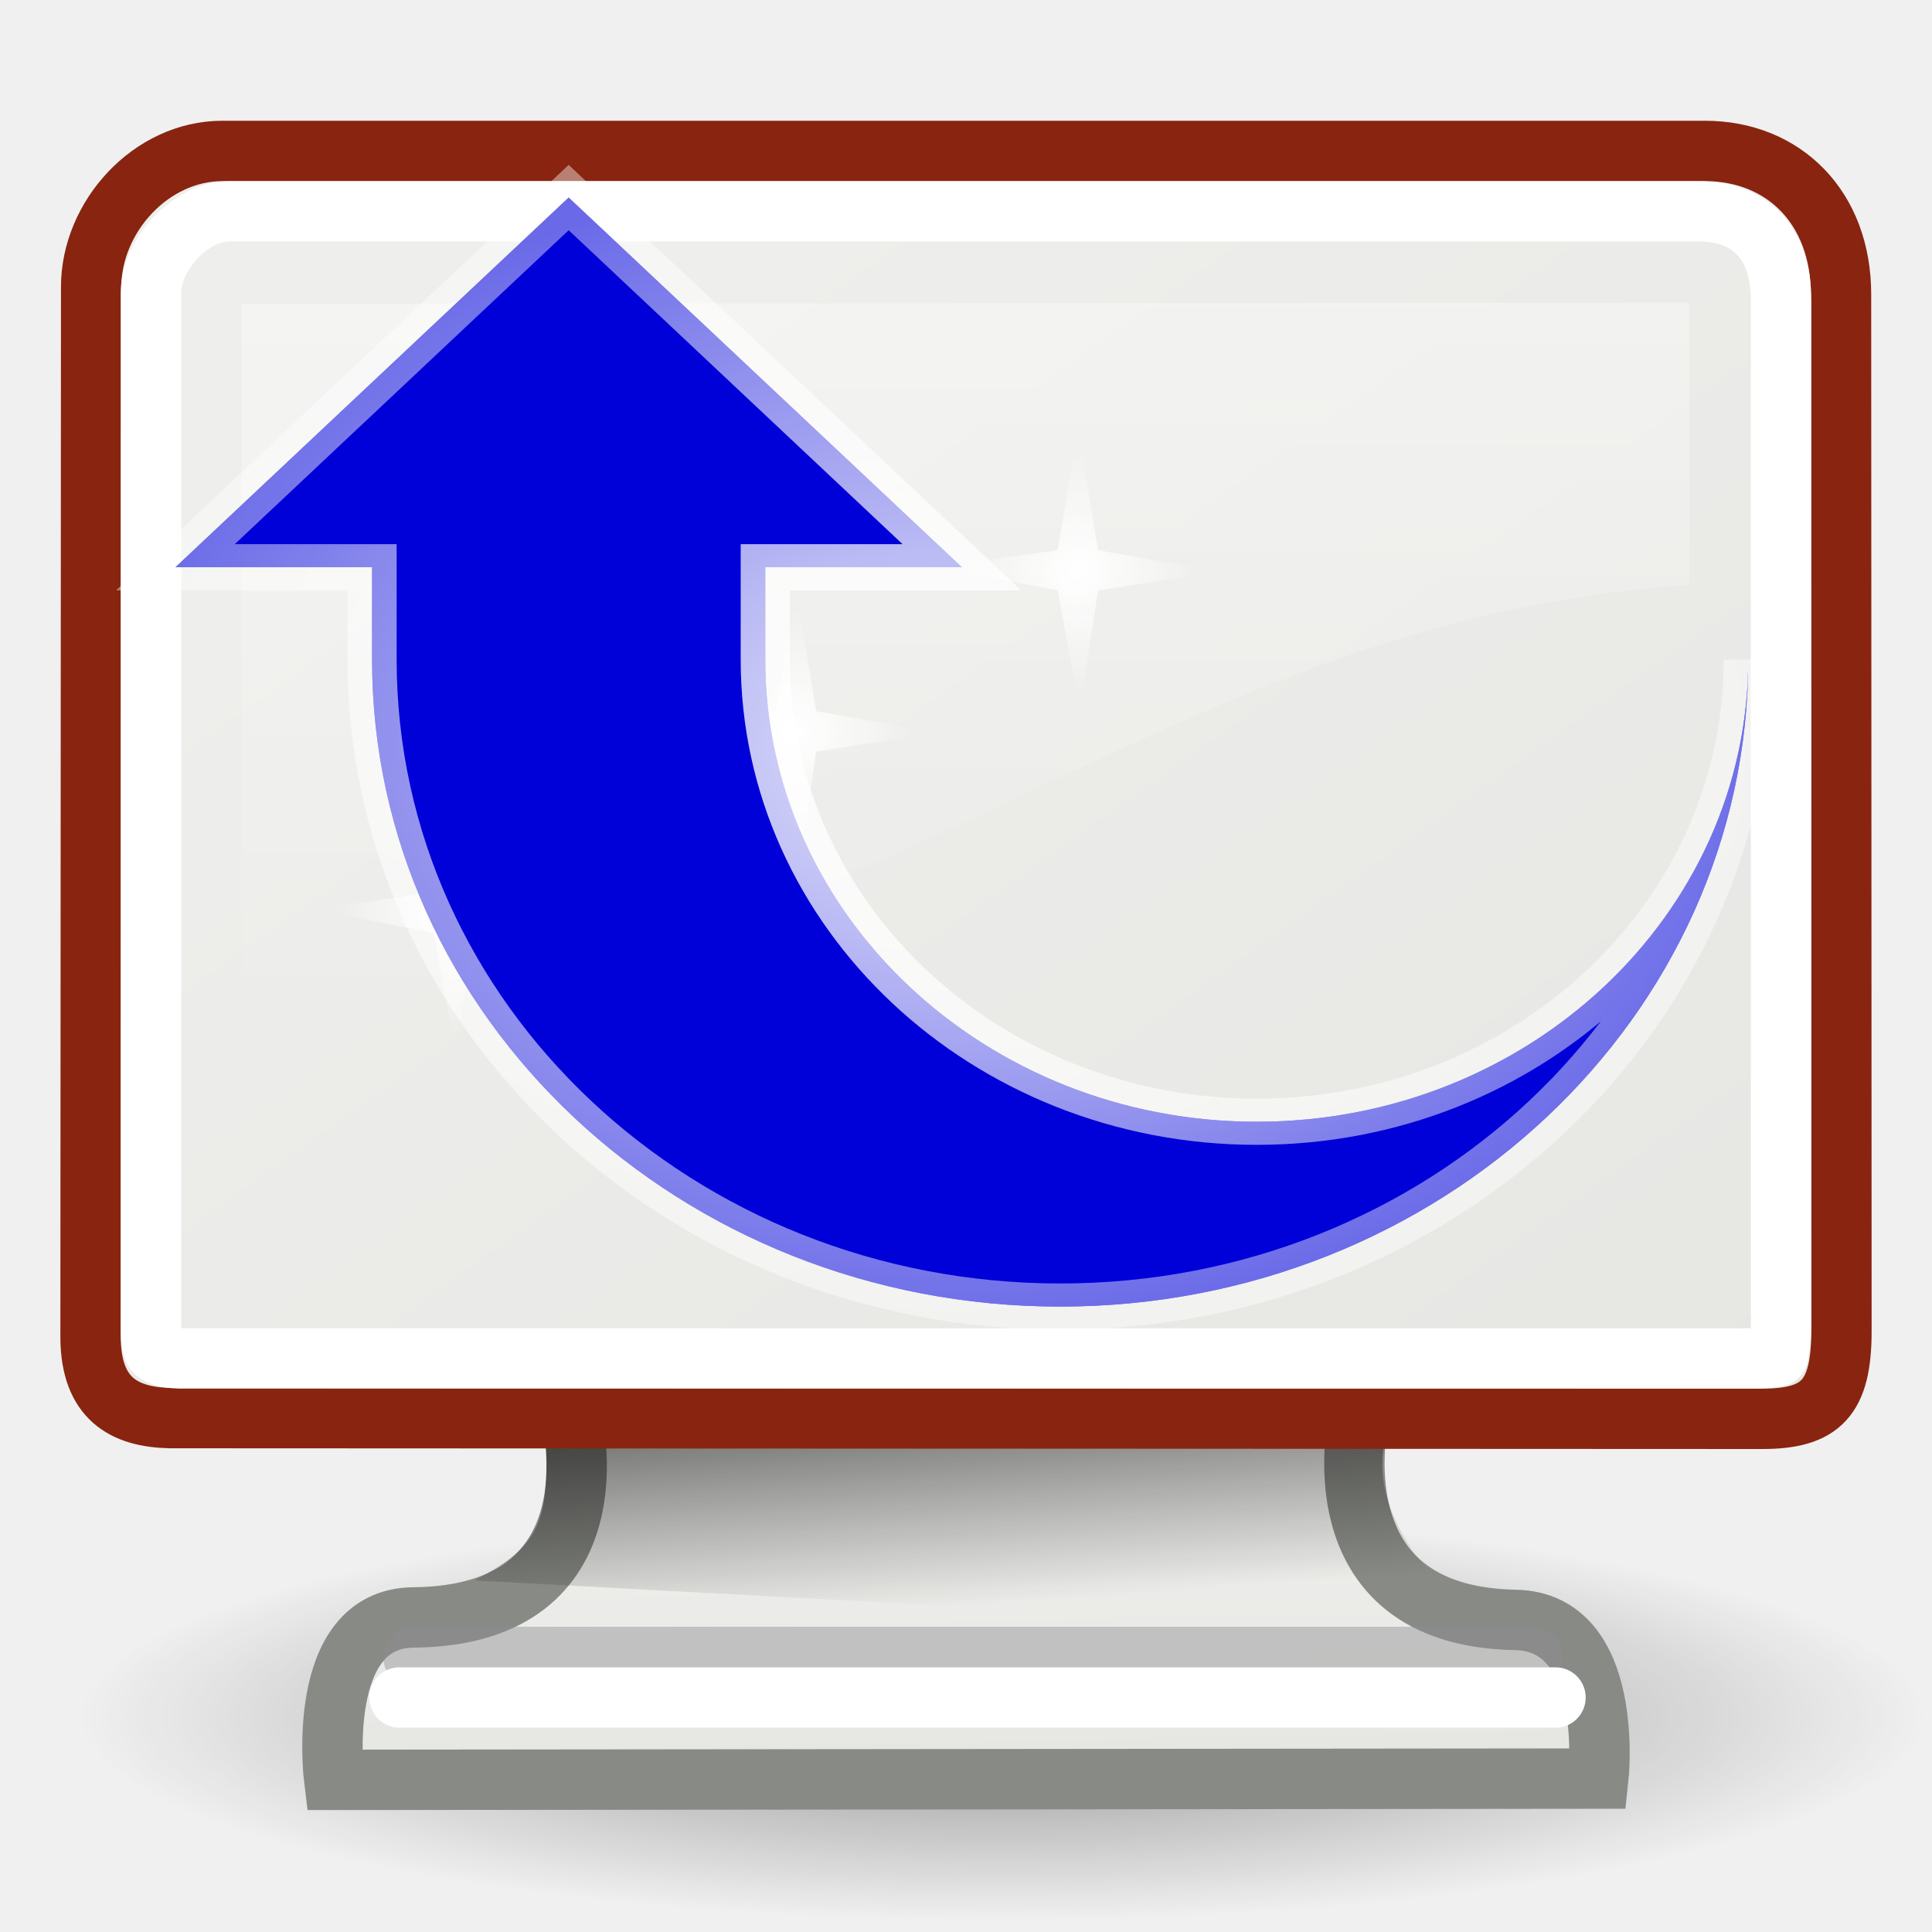
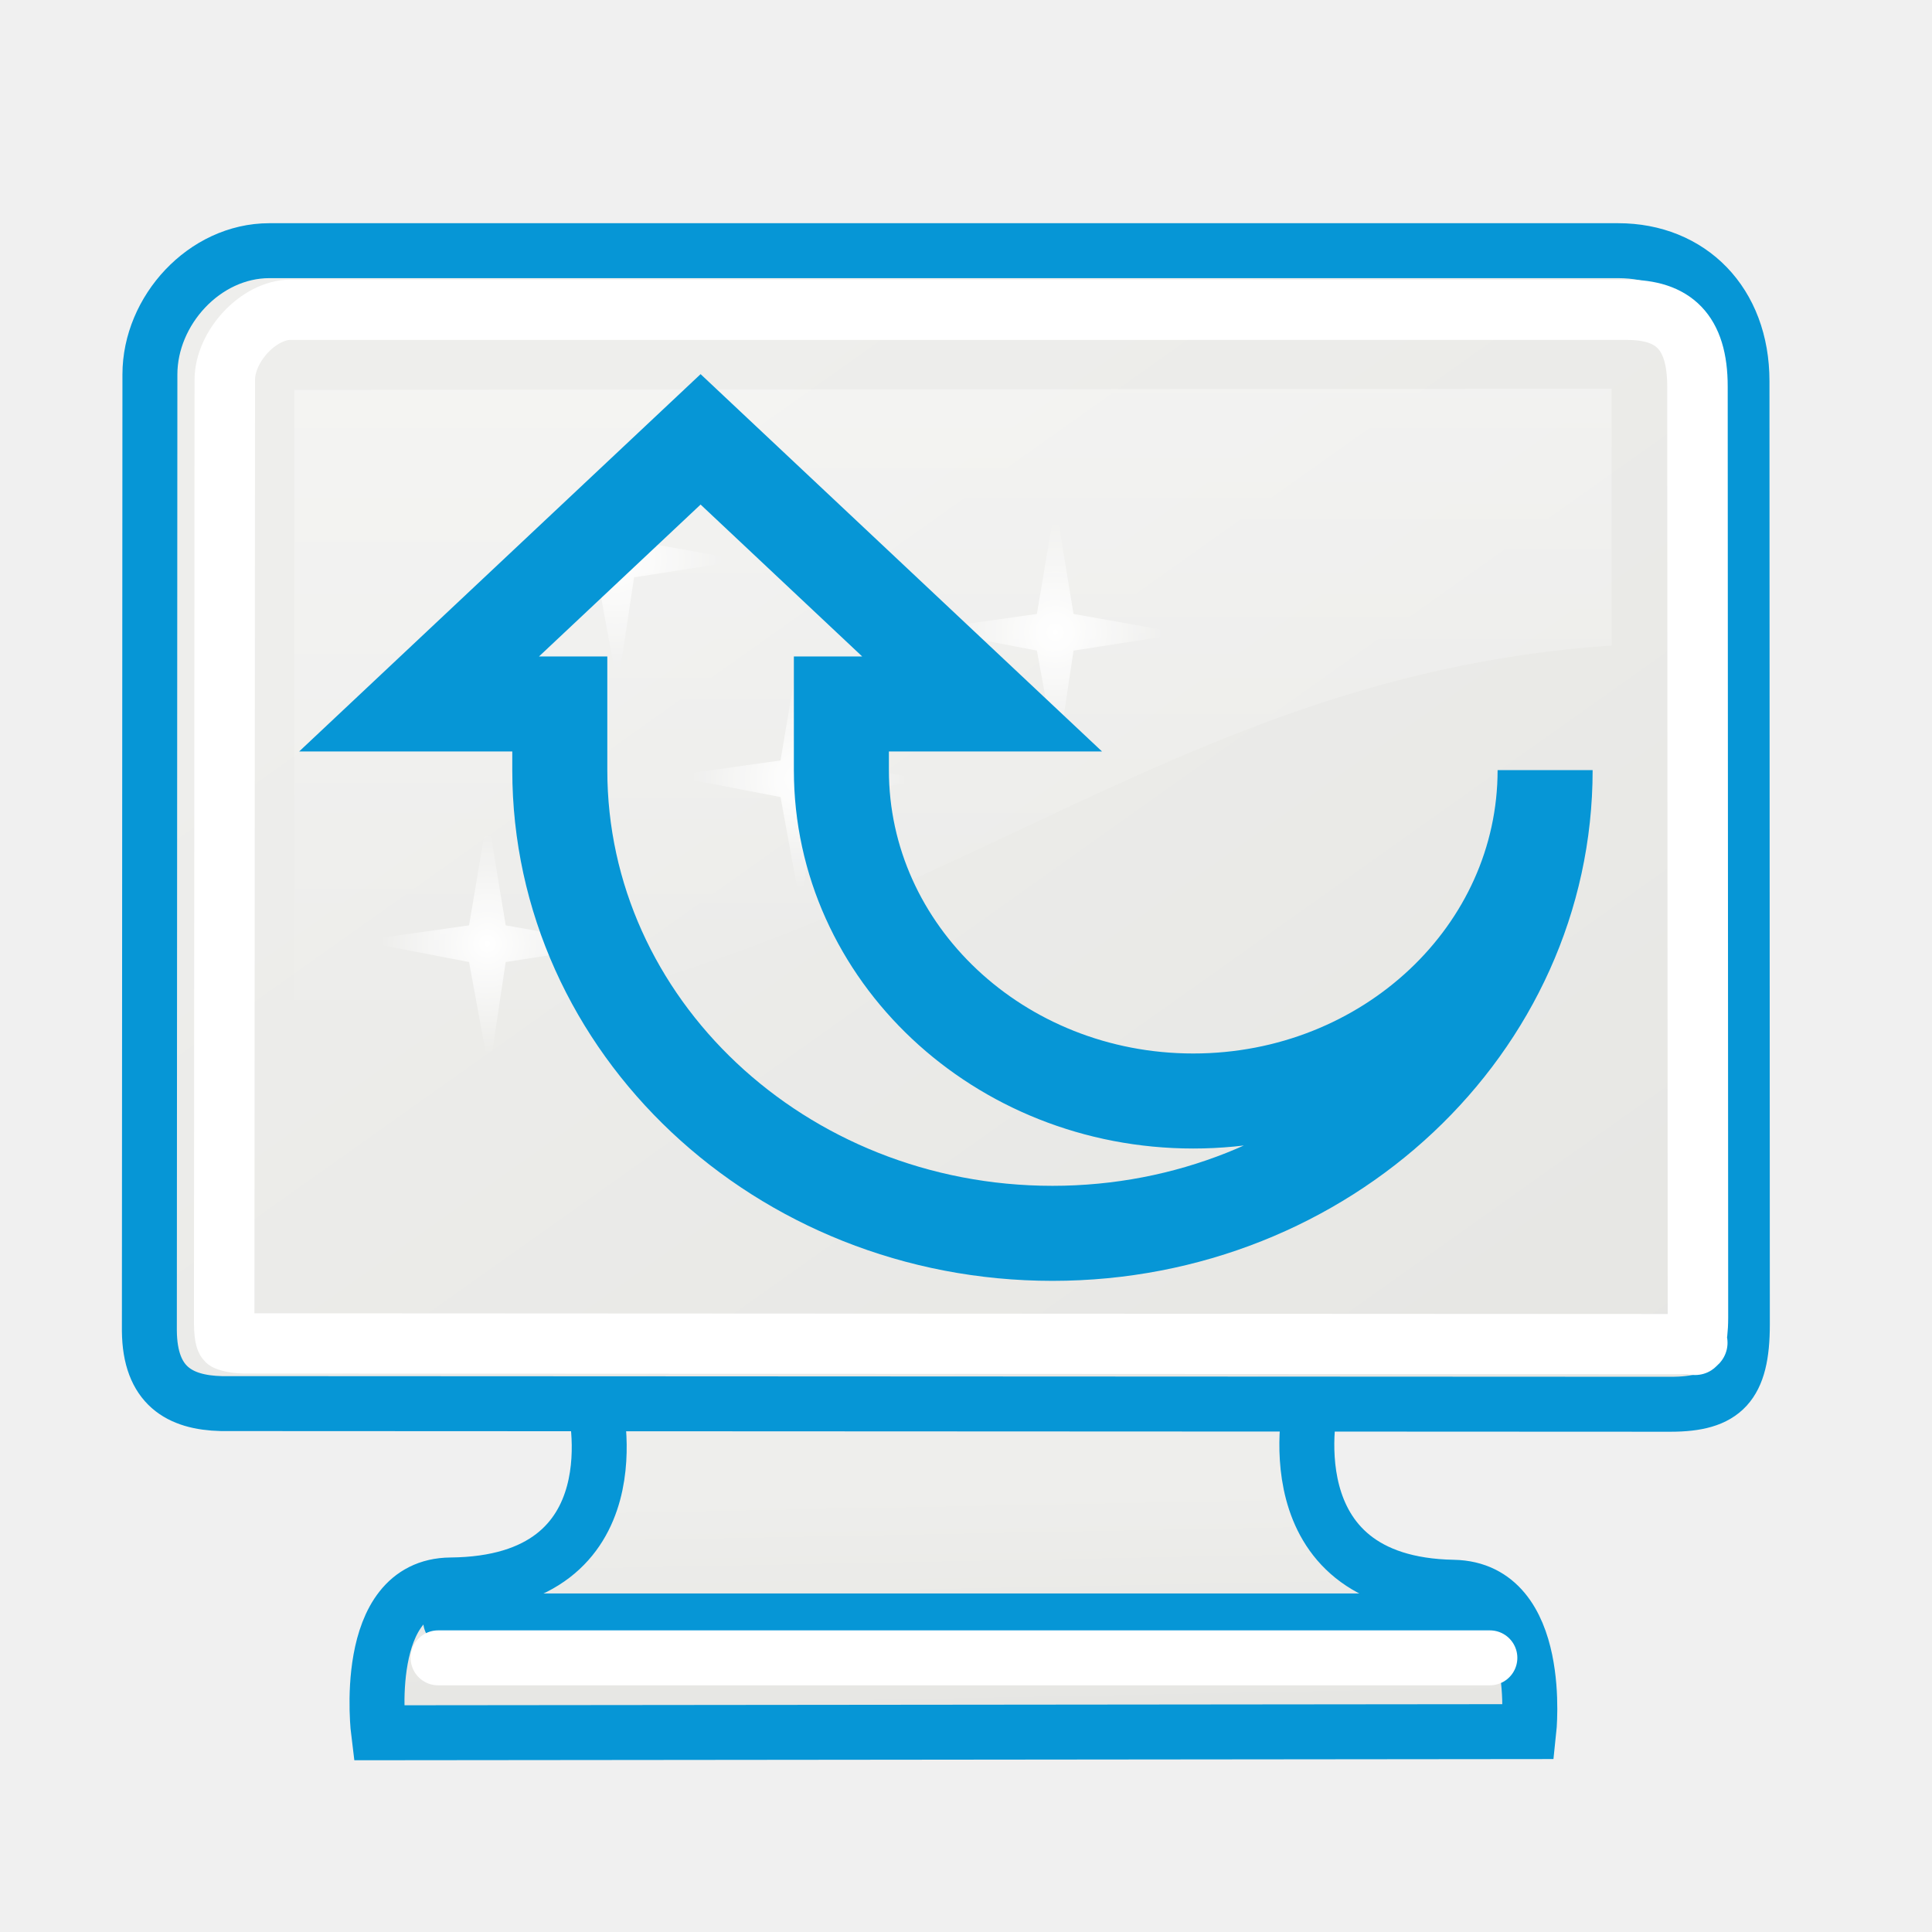
- <svg xmlns="http://www.w3.org/2000/svg" xmlns:xlink="http://www.w3.org/1999/xlink" width="32" height="32" id="svg3304" version="1.0">
-   <defs id="defs3306">
+ <svg xmlns="http://www.w3.org/2000/svg" xmlns:xlink="http://www.w3.org/1999/xlink" width="32" height="32" id="svg11300" version="1.0">
+   <defs id="defs3">
+     <linearGradient xlink:href="#linearGradient5137" id="linearGradient5223" gradientUnits="userSpaceOnUse" x1="31.743" y1="37.842" x2="31.861" y2="43.826" gradientTransform="matrix(0.6176303,0,0,0.6066018,0.9677412,1.676319)" />
+     <linearGradient id="linearGradient5137">
+       <stop style="stop-color:#eeeeec;stop-opacity:1;" offset="0" id="stop5139" />
+       <stop style="stop-color:#e6e6e3;stop-opacity:1;" offset="1" id="stop5141" />
+     </linearGradient>
+     <linearGradient xlink:href="#linearGradient5137" id="linearGradient5147" gradientUnits="userSpaceOnUse" x1="17.248" y1="6.376" x2="39.904" y2="38.876" gradientTransform="matrix(0.5859467,0,0,0.5962594,1.596439,2.077959)" />
+     <radialGradient xlink:href="#linearGradient14414" id="radialGradient18908" cx="24.5" cy="12.5" fx="24.5" fy="12.5" r="2.5" gradientUnits="userSpaceOnUse" gradientTransform="matrix(0.7148109,0,0,0.7318875,-0.03488292,1.323449)" />
    <linearGradient id="linearGradient14414">
      <stop id="stop14422" offset="0" style="stop-color:white;stop-opacity:1;" />
      <stop style="stop-color:white;stop-opacity:0;" offset="1" id="stop14418" />
    </linearGradient>
-     <linearGradient id="linearGradient5233">
-       <stop style="stop-color:#204a87;stop-opacity:1" offset="0" id="stop5235" />
-       <stop style="stop-color:#2e3436;stop-opacity:1" offset="1" id="stop5237" />
-     </linearGradient>
-     <linearGradient id="linearGradient5225">
-       <stop style="stop-color:black;stop-opacity:1;" offset="0" id="stop5227" />
-       <stop style="stop-color:black;stop-opacity:0;" offset="1" id="stop5229" />
-     </linearGradient>
-     <linearGradient id="linearGradient5137">
-       <stop style="stop-color:#eeeeec;stop-opacity:1;" offset="0" id="stop5139" />
-       <stop style="stop-color:#e6e6e3;stop-opacity:1;" offset="1" id="stop5141" />
-     </linearGradient>
-     <linearGradient id="linearGradient6240">
-       <stop style="stop-color:#ffffff;stop-opacity:1;" offset="0" id="stop6242" />
-       <stop style="stop-color:#ffffff;stop-opacity:0;" offset="1" id="stop6244" />
-     </linearGradient>
-     <linearGradient id="linearGradient11400">
-       <stop style="stop-color:#000000;stop-opacity:1;" offset="0" id="stop11402" />
-       <stop style="stop-color:#000000;stop-opacity:0;" offset="1" id="stop11404" />
-     </linearGradient>
-     <linearGradient xlink:href="#linearGradient11400" id="linearGradient11406" x1="23.155" y1="34.573" x2="23.529" y2="40.22" gradientUnits="userSpaceOnUse" gradientTransform="matrix(0.6666824,0,0,0.6666911,0.1851696,-0.2209284)" />
-     <linearGradient xlink:href="#linearGradient6240" id="linearGradient6246" x1="20.157" y1="5.1" x2="20.157" y2="26.039" gradientUnits="userSpaceOnUse" gradientTransform="matrix(0.6666824,0,0,0.6666911,-1.57811e-2,-0.3211144)" />
-     <linearGradient xlink:href="#linearGradient5137" id="linearGradient5147" gradientUnits="userSpaceOnUse" x1="17.248" y1="6.376" x2="39.904" y2="38.876" gradientTransform="matrix(0.6439899,0,0,0.6553242,0.5355383,0.2204967)" />
-     <linearGradient xlink:href="#linearGradient5137" id="linearGradient5223" gradientUnits="userSpaceOnUse" x1="31.743" y1="37.842" x2="31.861" y2="43.826" gradientTransform="matrix(0.6788121,0,0,0.6666911,-0.2934744,-0.2209284)" />
-     <radialGradient xlink:href="#linearGradient5225" id="radialGradient5231" cx="23.938" cy="42.688" fx="23.938" fy="42.688" r="23.76" gradientTransform="matrix(1,0,0,0.24763,0,32.1168)" gradientUnits="userSpaceOnUse" />
-     <radialGradient xlink:href="#linearGradient14414" id="radialGradient18908" cx="24.5" cy="12.5" fx="24.5" fy="12.5" r="2.5" gradientUnits="userSpaceOnUse" gradientTransform="matrix(0.7856193,0,0,0.8043875,-1.395417,-0.6087532)" />
-     <radialGradient xlink:href="#linearGradient14414" id="radialGradient18912" gradientUnits="userSpaceOnUse" gradientTransform="matrix(0.7856193,0,0,0.8043875,-9.395611,-1.942135)" cx="24.5" cy="12.5" fx="24.5" fy="12.5" r="2.5" />
-     <radialGradient xlink:href="#linearGradient14414" id="radialGradient18916" gradientUnits="userSpaceOnUse" gradientTransform="matrix(0.7856193,0,0,0.8043875,-6.062194,2.058011)" cx="24.5" cy="12.5" fx="24.5" fy="12.5" r="2.5" />
-     <radialGradient xlink:href="#linearGradient14414" id="radialGradient18920" gradientUnits="userSpaceOnUse" gradientTransform="matrix(0.7856193,0,0,0.8043875,-11.73277,5.059856)" cx="24.5" cy="12.5" fx="24.5" fy="12.5" r="2.5" />
-     <linearGradient id="linearGradient47870">
-       <stop style="stop-color:#000000;stop-opacity:0" offset="0" id="stop47872" />
-       <stop style="stop-color:#000000;stop-opacity:1" offset="0.5" id="stop47878" />
-       <stop style="stop-color:#000000;stop-opacity:0" offset="1" id="stop47874" />
-     </linearGradient>
-     <linearGradient id="linearGradient2781">
-       <stop style="stop-color:#d3d7cf;stop-opacity:1" offset="0" id="stop2783" />
-       <stop style="stop-color:#eeeeec;stop-opacity:1" offset="1" id="stop2785" />
-     </linearGradient>
-     <linearGradient id="linearGradient3674">
-       <stop style="stop-color:#3465a4;stop-opacity:1" offset="0" id="stop3676" />
-       <stop style="stop-color:#729fcf;stop-opacity:1;" offset="1" id="stop3678" />
-     </linearGradient>
-     <linearGradient id="linearGradient3690">
-       <stop style="stop-color:white;stop-opacity:1;" offset="0" id="stop3692" />
-       <stop style="stop-color:white;stop-opacity:0.469" offset="1" id="stop3694" />
-     </linearGradient>
-     <linearGradient xlink:href="#linearGradient2781" id="linearGradient1558" x1="-2.924" y1="9.881" x2="33.207" y2="12.104" gradientUnits="userSpaceOnUse" />
-     <radialGradient xlink:href="#linearGradient3690" id="radialGradient1605" cx="16.354" cy="12.104" fx="16.354" fy="12.104" r="16.854" gradientTransform="matrix(1,0,0,0.7478277,0,3.052181)" gradientUnits="userSpaceOnUse" />
-     <radialGradient xlink:href="#linearGradient3690" id="radialGradient1607" gradientUnits="userSpaceOnUse" gradientTransform="matrix(1,0,0,0.7478277,0,3.052181)" cx="16.354" cy="12.104" fx="16.354" fy="12.104" r="16.854" />
+     <radialGradient xlink:href="#linearGradient14414" id="radialGradient18912" gradientUnits="userSpaceOnUse" gradientTransform="matrix(0.7148109,0,0,0.7318875,-7.314014,0.1102459)" cx="24.5" cy="12.5" fx="24.5" fy="12.5" r="2.5" />
+     <radialGradient xlink:href="#linearGradient14414" id="radialGradient18916" gradientUnits="userSpaceOnUse" gradientTransform="matrix(0.7148109,0,0,0.7318875,-4.28104,3.749856)" cx="24.5" cy="12.5" fx="24.5" fy="12.5" r="2.5" />
+     <radialGradient xlink:href="#linearGradient14414" id="radialGradient18920" gradientUnits="userSpaceOnUse" gradientTransform="matrix(0.7148109,0,0,0.7318875,-9.440525,6.481143)" cx="24.5" cy="12.5" fx="24.5" fy="12.5" r="2.5" />
+     <linearGradient xlink:href="#linearGradient14414" id="linearGradient6246" x1="20.157" y1="5.1" x2="20.157" y2="26.039" gradientUnits="userSpaceOnUse" gradientTransform="matrix(0.6065939,0,0,0.6066018,1.220406,1.585163)" />
  </defs>
  <g id="layer1">
-     <rect style="fill:none;stroke:none" id="rect4784" width="32.001" height="32.001" x="0.185" y="-0.221" />
-     <path style="opacity:0.4;fill:url(#radialGradient5231);fill-opacity:1;fill-rule:evenodd;stroke:none" id="path13582" d="M 47.697,42.688 A 23.76,5.884 0 1 1 0.178,42.688 A 23.76,5.884 0 1 1 47.697,42.688 z" transform="matrix(0.6455119,0,0,0.5758858,1.15028,3.843442)" />
-     <path style="opacity:1;fill:url(#linearGradient5223);fill-opacity:1;fill-rule:evenodd;stroke:#888a85;stroke-width:1;stroke-linecap:butt;stroke-linejoin:miter;stroke-miterlimit:4;stroke-opacity:1;stroke-dasharray:none;stroke-dashoffset:0;marker:none;marker-start:none;marker-mid:none;marker-end:none;visibility:visible;display:inline;overflow:visible" d="M 9.465,23.469 C 9.465,23.469 10.291,26.759 6.847,26.79 C 5.197,26.804 5.535,29.48 5.535,29.48 L 26.474,29.459 C 26.474,29.459 26.758,26.862 25.102,26.831 C 21.716,26.77 22.515,23.427 22.515,23.427 L 9.465,23.469 z" id="path9222" />
-     <path style="opacity:0.6;fill:url(#linearGradient11406);fill-opacity:1;fill-rule:evenodd;stroke:none" d="M 9.045,23.962 C 9.101,25.411 8.762,25.669 7.862,26.178 L 24.575,27.074 C 23.942,26.295 22.678,25.275 22.929,23.905 L 9.045,23.962 z" id="path10672" />
-     <path style="fill:url(#linearGradient5147);fill-opacity:1;fill-rule:evenodd;stroke:#882410;stroke-width:1;stroke-linecap:butt;stroke-linejoin:miter;stroke-miterlimit:4;stroke-opacity:1" d="M 3.684,2.5 L 28.238,2.5 C 29.543,2.5 30.493,3.436 30.493,4.876 L 30.5,22.048 C 30.5,23.157 30.16,23.5 29.19,23.5 L 2.81,23.488 C 2.051,23.469 1.51,23.163 1.5,22.164 L 1.51,4.753 C 1.51,3.591 2.501,2.5 3.684,2.5 z" id="rect5040" />
-     <path xlink:href="#rect5040" style="fill:none;stroke:#ffffff;stroke-width:1.011;stroke-linecap:butt;stroke-linejoin:miter;stroke-miterlimit:4;stroke-opacity:1" id="path5145" d="M 3.688,3.375 C 3.041,3.375 2.375,4.092 2.375,4.75 L 2.375,22.156 C 2.378,22.498 2.45,22.515 2.469,22.531 C 2.487,22.548 2.584,22.619 2.844,22.625 L 29.188,22.625 C 29.574,22.625 29.597,22.557 29.562,22.594 C 29.528,22.631 29.625,22.527 29.625,22.062 L 29.625,4.875 C 29.625,4.346 29.479,3.987 29.25,3.75 C 29.021,3.513 28.693,3.375 28.25,3.375 L 3.688,3.375 z" transform="matrix(0.9908257,0,0,0.987013,0.146789,0.168832)" />
-     <path style="fill:none;stroke:#8d8d8f;stroke-width:1px;stroke-linecap:round;stroke-linejoin:miter;stroke-opacity:0.439" d="M 6.847,27.444 C 11.318,27.445 25.378,27.444 25.378,27.444" id="path6575" />
-     <path id="path8029" d="M 6.617,28.116 C 11.089,28.117 25.764,28.116 25.764,28.116" style="fill:none;stroke:#ffffff;stroke-width:1px;stroke-linecap:round;stroke-linejoin:miter;stroke-opacity:1" />
-     <path style="fill:url(#radialGradient18908);fill-opacity:1;fill-rule:evenodd;stroke:none" d="M 17.856,7.113 L 17.519,9.113 L 15.519,9.395 L 17.519,9.779 L 17.885,11.78 L 18.186,9.779 L 20.186,9.469 L 18.186,9.113 L 17.856,7.113 z" id="path18004" />
-     <path style="fill:url(#radialGradient18912);fill-opacity:1;fill-rule:evenodd;stroke:none" d="M 9.856,5.779 L 9.519,7.779 L 7.519,8.062 L 9.519,8.446 L 9.885,10.446 L 10.185,8.446 L 12.185,8.135 L 10.185,7.779 L 9.856,5.779 z" id="path18910" />
-     <path style="fill:url(#radialGradient18916);fill-opacity:1;fill-rule:evenodd;stroke:none" d="M 13.189,9.779 L 12.852,11.78 L 10.852,12.062 L 12.852,12.446 L 13.219,14.446 L 13.519,12.446 L 15.519,12.136 L 13.519,11.78 L 13.189,9.779 z" id="path18914" />
-     <path style="fill:url(#radialGradient18920);fill-opacity:1;fill-rule:evenodd;stroke:none" d="M 7.519,12.781 L 7.182,14.781 L 5.182,15.064 L 7.182,15.448 L 7.548,17.448 L 7.848,15.448 L 9.848,15.137 L 7.848,14.781 L 7.519,12.781 z" id="path18918" />
-     <path style="opacity:0.4;fill:url(#linearGradient6246);fill-opacity:1;fill-rule:evenodd;stroke:none" d="M 4,5.033 L 4,17.039 C 14.963,16.136 19.066,10.297 27.98,9.687 L 27.98,5.012 L 4,5.033 z" id="path4073" />
-     <g id="Layer_1" transform="translate(-54.375,-5.378714)" />
-     <g id="curved_x5F_arrow-3" style="fill:none;fill-opacity:0.89;stroke:url(#linearGradient1558);stroke-opacity:1" transform="matrix(0.875,0,0,0.875,-50.875,-3.378714)" />
-     <g id="g1636" transform="matrix(-0.8140742,0,0,-0.7653689,24.50898,20.06685)" style="fill:#0000d8;fill-opacity:1">
-       <g style="fill:#0000d8;fill-opacity:1" transform="translate(-5.463571,-2.056882)" id="curved_x5F_arrow">
-         <path id="path954" style="fill:#0000d8;fill-opacity:1" d="M 28,14 C 28,6.27 21.73,0 14,0 6.27,0 0,6.27 0,14 0,8.477 4.477,4 10,4 15.523,4 20,8.477 20,14 v 2 h -4 l 8,8 8,-8 h -4 z" />
-       </g>
-       <g transform="translate(-5.463571,-2.056882)" style="fill:#0000d8;fill-opacity:1;stroke:url(#radialGradient1605);stroke-opacity:0.89" id="curved_x5F_arrow-7">
-         <path id="path954-5" style="fill:#0000d8;fill-opacity:1;stroke:url(#radialGradient1607);stroke-opacity:0.89" d="M 28,14 C 28,6.27 21.73,0 14,0 6.27,0 0,6.27 0,14 0,8.477 4.477,4 10,4 15.523,4 20,8.477 20,14 v 2 h -4 l 8,8 8,-8 h -4 z" />
-       </g>
+     <g id="g857">
+       <rect y="1.676" x="1.403" height="29.117" width="29.117" id="rect4784" style="fill:none;stroke:none;stroke-width:0.91" />
+       <path id="path9222" d="m 9.846,23.231 c 0,0 0.752,2.993 -2.382,3.021 -1.501,0.013 -1.194,2.448 -1.194,2.448 l 19.052,-0.019 c 0,0 0.258,-2.363 -1.249,-2.391 -3.08,-0.056 -2.353,-3.098 -2.353,-3.098 z" style="display:inline;overflow:visible;visibility:visible;opacity:1;fill:url(#linearGradient5223);fill-opacity:1;fill-rule:evenodd;stroke:#0696d6;stroke-width:0.91;stroke-linecap:butt;stroke-linejoin:miter;stroke-miterlimit:4;stroke-dasharray:none;stroke-dashoffset:0;stroke-opacity:1;marker:none;marker-start:none;marker-mid:none;marker-end:none" />
+       <path id="rect5040" d="M 4.461,4.152 H 26.802 c 1.187,0 2.051,0.851 2.051,2.162 l 0.006,15.624 c 0,1.009 -0.31,1.321 -1.192,1.321 L 3.666,23.248 C 2.975,23.231 2.483,22.953 2.474,22.044 l 0.009,-15.842 c 0,-1.058 0.902,-2.05 1.978,-2.05 z" style="fill:url(#linearGradient5147);fill-opacity:1;fill-rule:evenodd;stroke:#0696d6;stroke-width:0.91;stroke-linecap:butt;stroke-linejoin:miter;stroke-miterlimit:4;stroke-opacity:1" />
+       <path transform="matrix(0.9908257,0,0,0.987013,0.271232,0.168832)" d="M 4.586,5.027 C 4.048,5.027 3.484,5.642 3.484,6.203 l -0.01,15.83 c 0.003,0.298 0.051,0.298 0.043,0.291 -0.008,-0.007 0.062,0.043 0.295,0.049 l 23.98,0.012 c 0.338,0 0.332,-0.053 0.283,0 -0.049,0.053 0.035,-0.033 0.035,-0.447 l -0.008,-15.623 c 0,-0.926 -0.408,-1.287 -1.176,-1.287 z" id="path5145" style="fill:none;stroke:#ffffff;stroke-width:1.011;stroke-linecap:butt;stroke-linejoin:miter;stroke-miterlimit:4;stroke-opacity:1" xlink:href="#rect5040" />
+       <path id="path6575" d="m 7.464,26.848 c 4.068,0.001 16.861,0 16.861,0" style="fill:none;stroke:#0696d6;stroke-width:0.91px;stroke-linecap:round;stroke-linejoin:miter;stroke-opacity:1" />
+       <path style="fill:none;stroke:#ffffff;stroke-width:0.91px;stroke-linecap:round;stroke-linejoin:miter;stroke-opacity:1" d="m 7.256,27.459 c 4.068,0.001 17.421,0 17.421,0" id="path8029" />
+       <path id="path18004" d="m 17.481,8.349 -0.307,1.82 -1.82,0.257 1.82,0.35 0.334,1.82 0.273,-1.82 1.82,-0.283 -1.82,-0.324 z" style="fill:url(#radialGradient18908);fill-opacity:1;fill-rule:evenodd;stroke:none;stroke-width:0.91" />
+       <path id="path18910" d="M 10.202,7.136 9.896,8.956 8.076,9.213 9.896,9.562 10.229,11.382 10.502,9.562 12.322,9.28 10.502,8.956 Z" style="fill:url(#radialGradient18912);fill-opacity:1;fill-rule:evenodd;stroke:none;stroke-width:0.91" />
+       <path id="path18914" d="m 13.235,10.775 -0.307,1.82 -1.82,0.257 1.82,0.35 0.334,1.82 0.273,-1.82 1.82,-0.283 -1.82,-0.324 z" style="fill:url(#radialGradient18916);fill-opacity:1;fill-rule:evenodd;stroke:none;stroke-width:0.91" />
+       <path id="path18918" d="m 8.076,13.507 -0.307,1.82 -1.82,0.257 1.82,0.35 0.334,1.82 0.273,-1.82 1.82,-0.283 -1.82,-0.324 z" style="fill:url(#radialGradient18920);fill-opacity:1;fill-rule:evenodd;stroke:none;stroke-width:0.91" />
+       <path id="path4073" d="M 4.874,6.457 V 17.381 C 14.849,16.559 18.582,11.246 26.693,10.691 l 1e-6,-4.253 z" style="opacity:0.4;fill:url(#linearGradient6246);fill-opacity:1;fill-rule:evenodd;stroke:none;stroke-width:0.91" />
+       <path d="m 9.272,12.756 c 0,4.236 3.654,7.672 8.16,7.672 4.505,0 8.16,-3.436 8.16,-7.672 0,3.026 -2.609,5.48 -5.828,5.48 -3.219,0 -5.828,-2.453 -5.828,-5.48 v -1.096 h 2.331 L 11.604,7.277 6.941,11.66 h 2.331 z" style="fill:none;fill-opacity:1;stroke:#0696d6;stroke-width:1.574;stroke-miterlimit:4;stroke-dasharray:none;stroke-opacity:1" id="path954" />
    </g>
  </g>
</svg>
